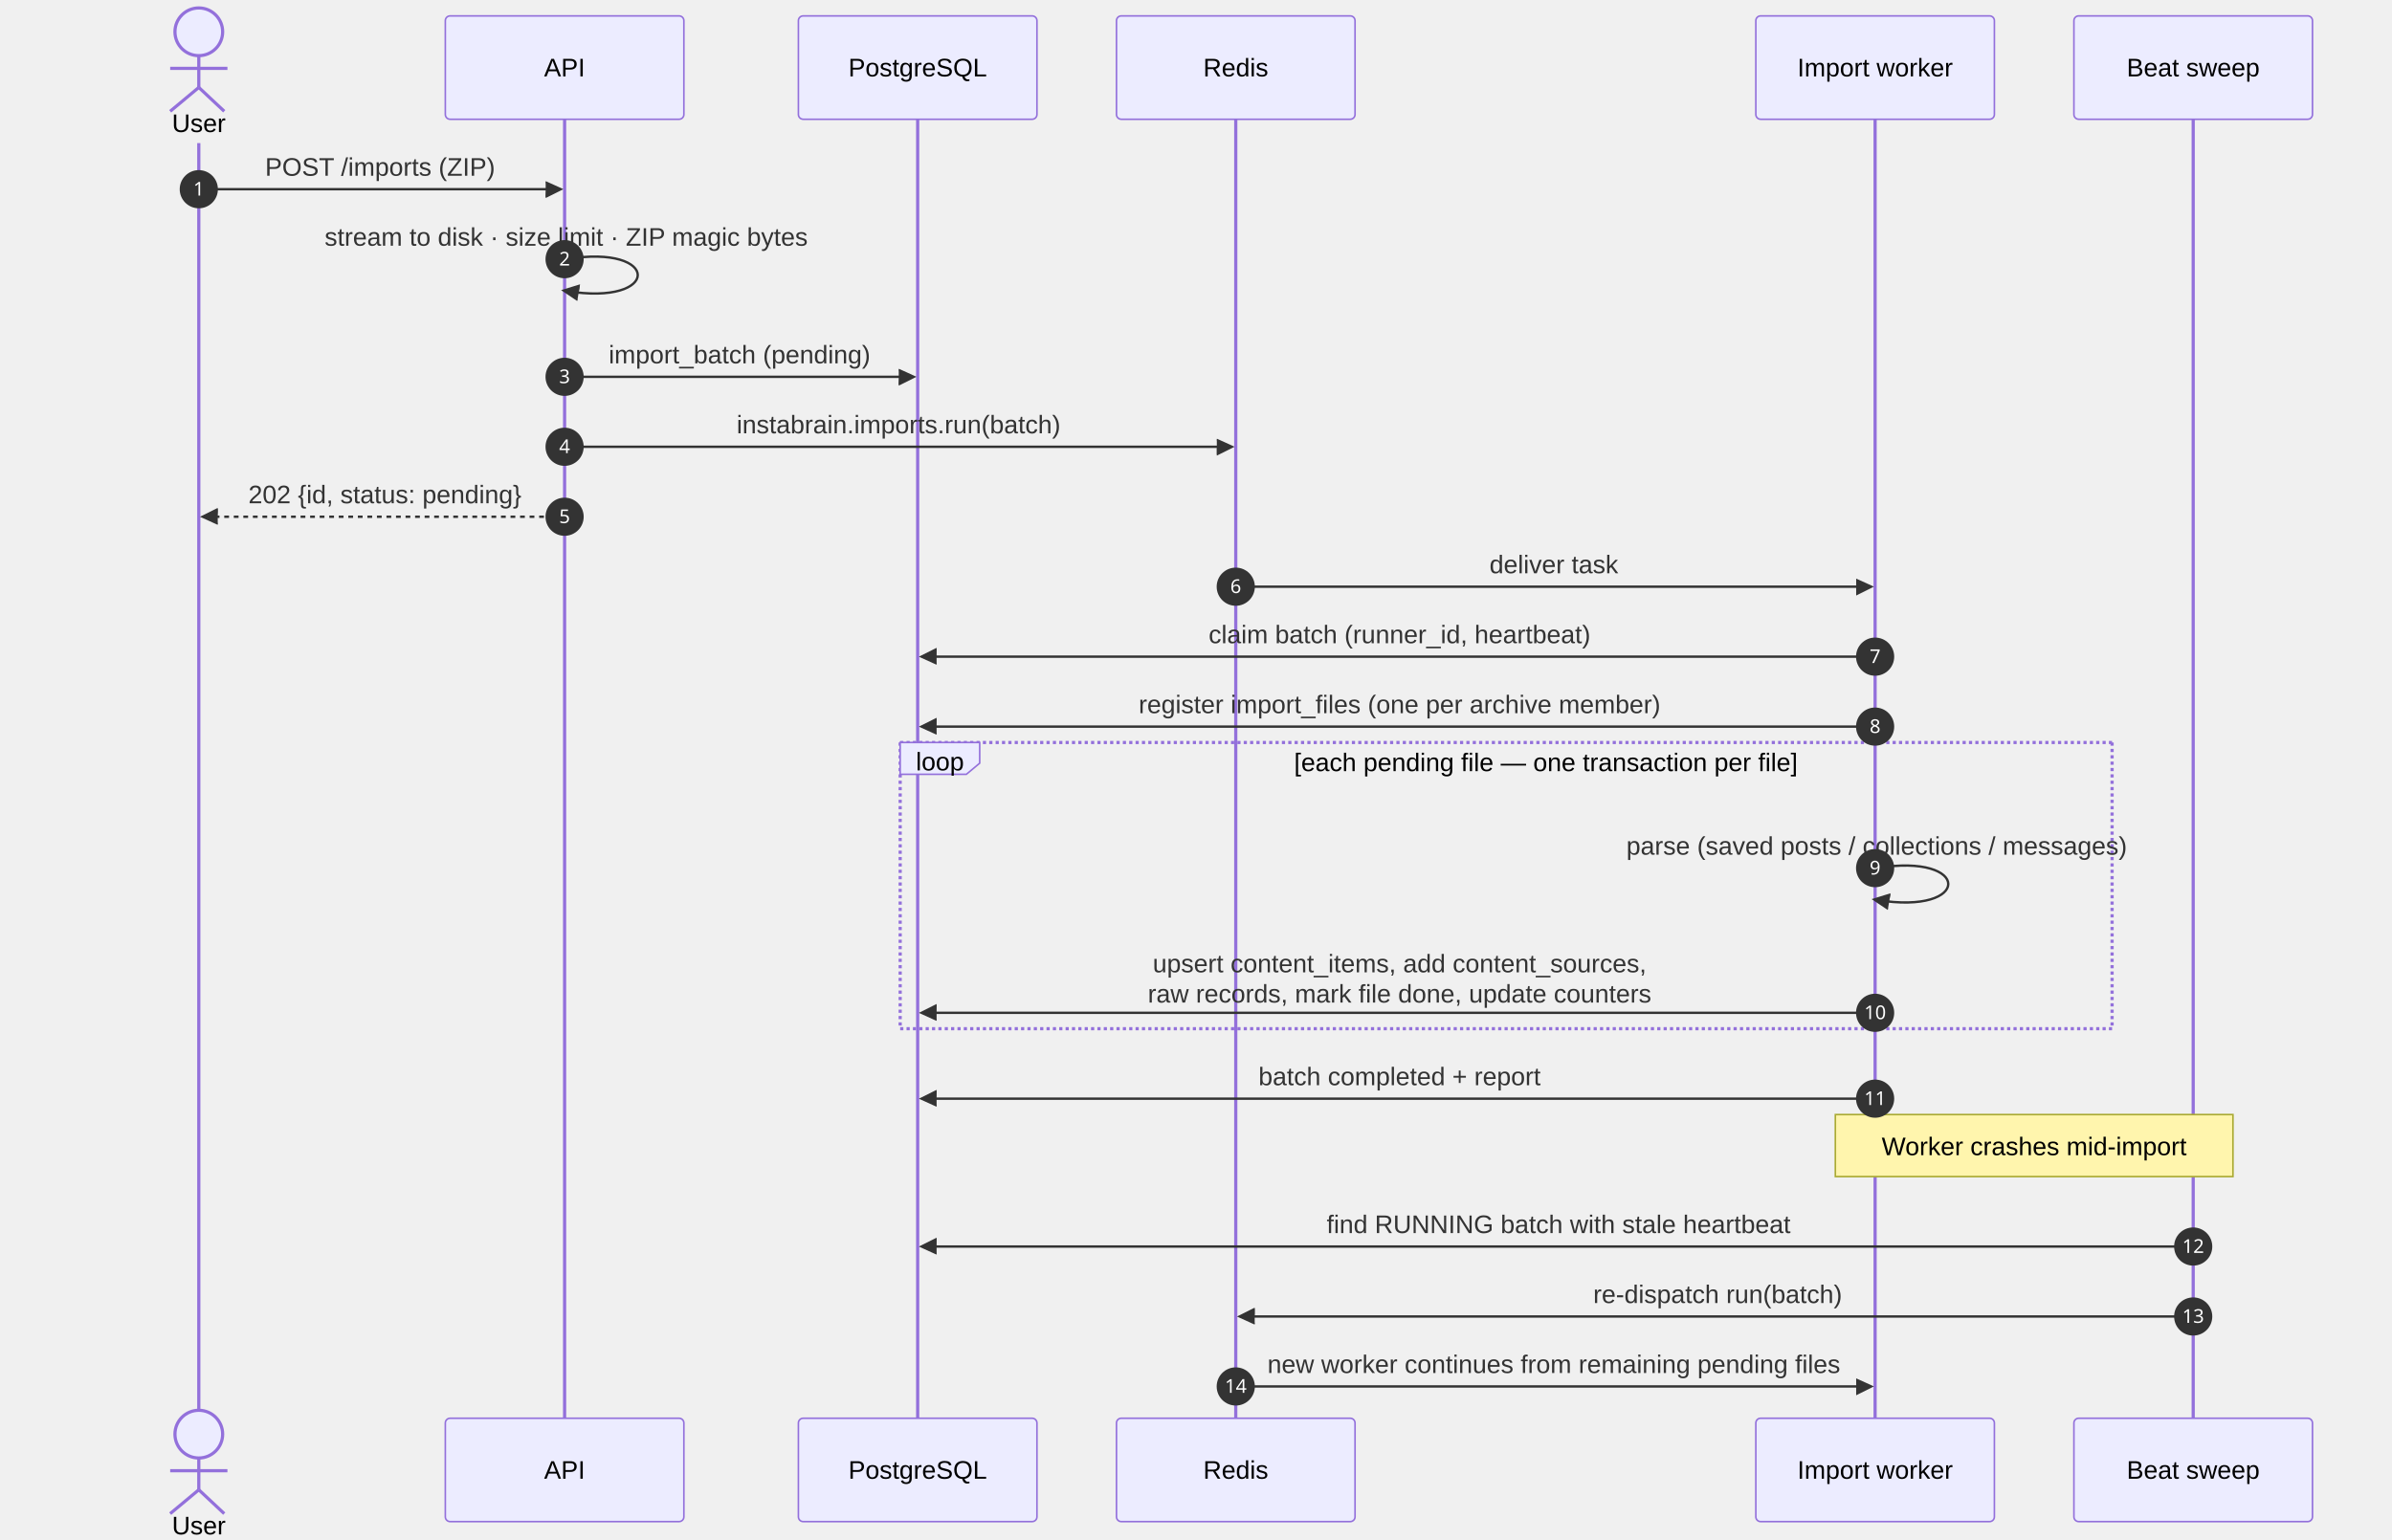
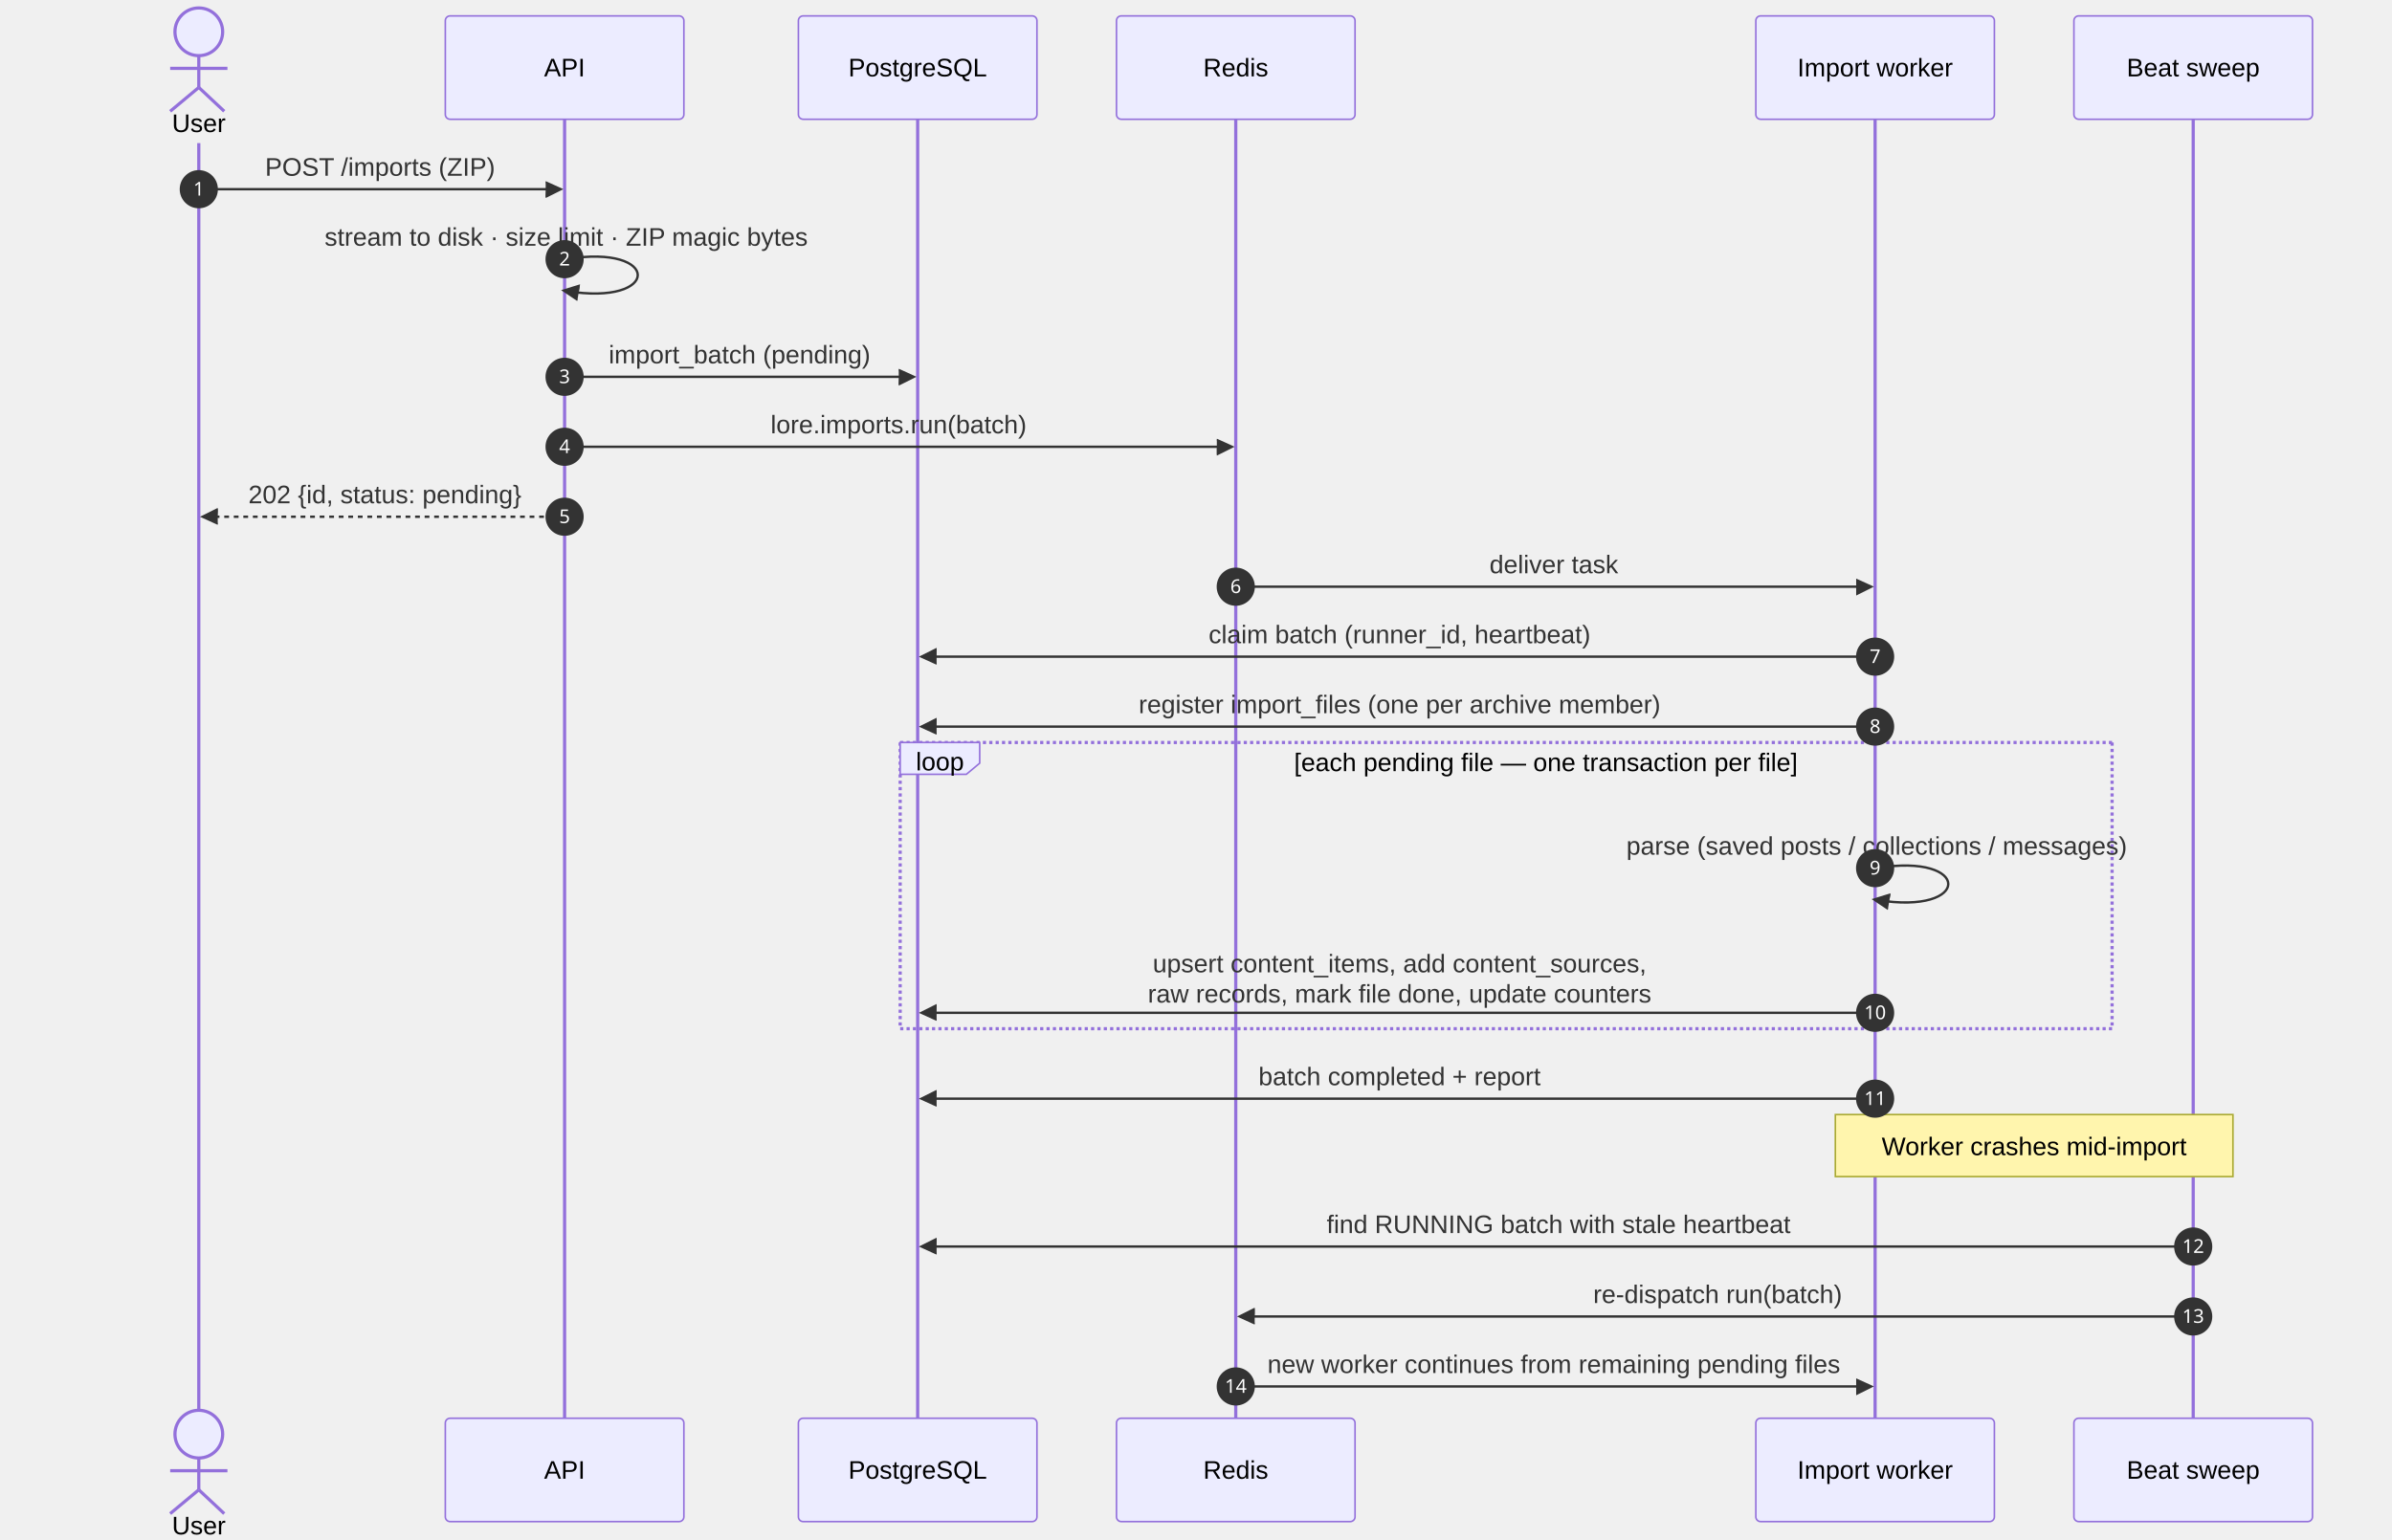
<svg xmlns="http://www.w3.org/2000/svg" id="my-svg" width="100%" style="max-width: 1504px; background-color: white;" viewBox="-50 -10 1504 968" role="graphics-document document" aria-roledescription="sequence">
  <g>
    <rect x="1254" y="882" fill="#eaeaea" stroke="#666" width="150" height="65" name="B" rx="3" ry="3" class="actor actor-bottom" />
    <text x="1329" y="914.5" dominant-baseline="central" alignment-baseline="central" class="actor actor-box" style="text-anchor: middle; font-size: 16px; font-weight: 400;">
      <tspan x="1329" dy="0">Beat sweep</tspan>
    </text>
  </g>
  <g>
    <rect x="1054" y="882" fill="#eaeaea" stroke="#666" width="150" height="65" name="W" rx="3" ry="3" class="actor actor-bottom" />
    <text x="1129" y="914.5" dominant-baseline="central" alignment-baseline="central" class="actor actor-box" style="text-anchor: middle; font-size: 16px; font-weight: 400;">
      <tspan x="1129" dy="0">Import worker</tspan>
    </text>
  </g>
  <g>
    <rect x="652" y="882" fill="#eaeaea" stroke="#666" width="150" height="65" name="R" rx="3" ry="3" class="actor actor-bottom" />
    <text x="727" y="914.5" dominant-baseline="central" alignment-baseline="central" class="actor actor-box" style="text-anchor: middle; font-size: 16px; font-weight: 400;">
      <tspan x="727" dy="0">Redis</tspan>
    </text>
  </g>
  <g>
    <rect x="452" y="882" fill="#eaeaea" stroke="#666" width="150" height="65" name="PG" rx="3" ry="3" class="actor actor-bottom" />
    <text x="527" y="914.5" dominant-baseline="central" alignment-baseline="central" class="actor actor-box" style="text-anchor: middle; font-size: 16px; font-weight: 400;">
      <tspan x="527" dy="0">PostgreSQL</tspan>
    </text>
  </g>
  <g>
    <rect x="230" y="882" fill="#eaeaea" stroke="#666" width="150" height="65" name="API" rx="3" ry="3" class="actor actor-bottom" />
    <text x="305" y="914.5" dominant-baseline="central" alignment-baseline="central" class="actor actor-box" style="text-anchor: middle; font-size: 16px; font-weight: 400;">
      <tspan x="305" dy="0">API</tspan>
    </text>
  </g>
  <g />
  <g>
    <line id="actor5" x1="1329" y1="65" x2="1329" y2="882" class="actor-line 200" stroke-width="0.5px" stroke="#999" name="B" data-et="life-line" data-id="B" />
    <g id="root-5" data-et="participant" data-type="participant" data-id="B">
      <rect x="1254" y="0" fill="#eaeaea" stroke="#666" width="150" height="65" name="B" rx="3" ry="3" class="actor actor-top" />
      <text x="1329" y="32.5" dominant-baseline="central" alignment-baseline="central" class="actor actor-box" style="text-anchor: middle; font-size: 16px; font-weight: 400;">
        <tspan x="1329" dy="0">Beat sweep</tspan>
      </text>
    </g>
  </g>
  <g>
    <line id="actor4" x1="1129" y1="65" x2="1129" y2="882" class="actor-line 200" stroke-width="0.5px" stroke="#999" name="W" data-et="life-line" data-id="W" />
    <g id="root-4" data-et="participant" data-type="participant" data-id="W">
      <rect x="1054" y="0" fill="#eaeaea" stroke="#666" width="150" height="65" name="W" rx="3" ry="3" class="actor actor-top" />
      <text x="1129" y="32.5" dominant-baseline="central" alignment-baseline="central" class="actor actor-box" style="text-anchor: middle; font-size: 16px; font-weight: 400;">
        <tspan x="1129" dy="0">Import worker</tspan>
      </text>
    </g>
  </g>
  <g>
    <line id="actor3" x1="727" y1="65" x2="727" y2="882" class="actor-line 200" stroke-width="0.5px" stroke="#999" name="R" data-et="life-line" data-id="R" />
    <g id="root-3" data-et="participant" data-type="participant" data-id="R">
      <rect x="652" y="0" fill="#eaeaea" stroke="#666" width="150" height="65" name="R" rx="3" ry="3" class="actor actor-top" />
      <text x="727" y="32.5" dominant-baseline="central" alignment-baseline="central" class="actor actor-box" style="text-anchor: middle; font-size: 16px; font-weight: 400;">
        <tspan x="727" dy="0">Redis</tspan>
      </text>
    </g>
  </g>
  <g>
    <line id="actor2" x1="527" y1="65" x2="527" y2="882" class="actor-line 200" stroke-width="0.5px" stroke="#999" name="PG" data-et="life-line" data-id="PG" />
    <g id="root-2" data-et="participant" data-type="participant" data-id="PG">
      <rect x="452" y="0" fill="#eaeaea" stroke="#666" width="150" height="65" name="PG" rx="3" ry="3" class="actor actor-top" />
      <text x="527" y="32.5" dominant-baseline="central" alignment-baseline="central" class="actor actor-box" style="text-anchor: middle; font-size: 16px; font-weight: 400;">
        <tspan x="527" dy="0">PostgreSQL</tspan>
      </text>
    </g>
  </g>
  <g>
    <line id="actor1" x1="305" y1="65" x2="305" y2="882" class="actor-line 200" stroke-width="0.5px" stroke="#999" name="API" data-et="life-line" data-id="API" />
    <g id="root-1" data-et="participant" data-type="participant" data-id="API">
      <rect x="230" y="0" fill="#eaeaea" stroke="#666" width="150" height="65" name="API" rx="3" ry="3" class="actor actor-top" />
      <text x="305" y="32.5" dominant-baseline="central" alignment-baseline="central" class="actor actor-box" style="text-anchor: middle; font-size: 16px; font-weight: 400;">
        <tspan x="305" dy="0">API</tspan>
      </text>
    </g>
  </g>
  <g>
    <line id="actor0" x1="75" y1="80" x2="75" y2="882" class="actor-line 200" stroke-width="0.5px" stroke="#999" name="U" data-et="life-line" data-id="U" />
  </g>
  <style>#my-svg{font-family:"trebuchet ms",verdana,arial,sans-serif;font-size:16px;fill:#333;}@keyframes edge-animation-frame{from{stroke-dashoffset:0;}}@keyframes dash{to{stroke-dashoffset:0;}}#my-svg .edge-animation-slow{stroke-dasharray:9,5!important;stroke-dashoffset:900;animation:dash 50s linear infinite;stroke-linecap:round;}#my-svg .edge-animation-fast{stroke-dasharray:9,5!important;stroke-dashoffset:900;animation:dash 20s linear infinite;stroke-linecap:round;}#my-svg .error-icon{fill:#552222;}#my-svg .error-text{fill:#552222;stroke:#552222;}#my-svg .edge-thickness-normal{stroke-width:1px;}#my-svg .edge-thickness-thick{stroke-width:3.5px;}#my-svg .edge-pattern-solid{stroke-dasharray:0;}#my-svg .edge-thickness-invisible{stroke-width:0;fill:none;}#my-svg .edge-pattern-dashed{stroke-dasharray:3;}#my-svg .edge-pattern-dotted{stroke-dasharray:2;}#my-svg .marker{fill:#333333;stroke:#333333;}#my-svg .marker.cross{stroke:#333333;}#my-svg svg{font-family:"trebuchet ms",verdana,arial,sans-serif;font-size:16px;}#my-svg p{margin:0;}#my-svg .actor{stroke:#9370DB;fill:#ECECFF;stroke-width:1;}#my-svg rect.actor.outer-path[data-look="neo"]{filter:drop-shadow(1px 2px 2px rgba(185, 185, 185, 1));}#my-svg rect.note[data-look="neo"]{stroke:#aaaa33;fill:#fff5ad;filter:drop-shadow(1px 2px 2px rgba(185, 185, 185, 1));}#my-svg text.actor&gt;tspan{fill:black;stroke:none;}#my-svg .actor-line{stroke:#9370DB;}#my-svg .innerArc{stroke-width:1.5;stroke-dasharray:none;}#my-svg .messageLine0{stroke-width:1.5;stroke-dasharray:none;stroke:#333;}#my-svg .messageLine1{stroke-width:1.5;stroke-dasharray:2,2;stroke:#333;}#my-svg [id$="-arrowhead"] path{fill:#333;stroke:#333;}#my-svg .sequenceNumber{fill:white;}#my-svg [id$="-sequencenumber"]{fill:#333;}#my-svg [id$="-crosshead"] path{fill:#333;stroke:#333;}#my-svg .messageText{fill:#333;stroke:none;}#my-svg .labelBox{stroke:#9370DB;fill:#ECECFF;filter:none;}#my-svg .labelText,#my-svg .labelText&gt;tspan{fill:black;stroke:none;}#my-svg .loopText,#my-svg .loopText&gt;tspan{fill:black;stroke:none;}#my-svg .sectionTitle,#my-svg .sectionTitle&gt;tspan{fill:black;stroke:none;}#my-svg .loopLine{stroke-width:2px;stroke-dasharray:2,2;stroke:#9370DB;fill:#9370DB;}#my-svg .note{stroke:#aaaa33;fill:#fff5ad;}#my-svg .noteText,#my-svg .noteText&gt;tspan{fill:black;stroke:none;font-weight:normal;}#my-svg .activation0{fill:#f4f4f4;stroke:#666;}#my-svg .activation1{fill:#f4f4f4;stroke:#666;}#my-svg .activation2{fill:#f4f4f4;stroke:#666;}#my-svg .actorPopupMenu{position:absolute;}#my-svg .actorPopupMenuPanel{position:absolute;fill:#ECECFF;box-shadow:0px 8px 16px 0px rgba(0,0,0,0.2);filter:drop-shadow(3px 5px 2px rgb(0 0 0 / 0.4));}#my-svg .actor-man circle,#my-svg line{fill:#ECECFF;stroke-width:2px;}#my-svg g rect.rect{filter:drop-shadow(1px 2px 2px rgba(185, 185, 185, 1));stroke:#9370DB;}#my-svg .node .neo-node{stroke:#9370DB;}#my-svg [data-look="neo"].node rect,#my-svg [data-look="neo"].cluster rect,#my-svg [data-look="neo"].node polygon{stroke:#9370DB;filter:drop-shadow(1px 2px 2px rgba(185, 185, 185, 1));}#my-svg [data-look="neo"].swimlane.cluster rect{filter:none;}#my-svg [data-look="neo"].node path{stroke:#9370DB;stroke-width:1px;}#my-svg [data-look="neo"].node .outer-path{filter:drop-shadow(1px 2px 2px rgba(185, 185, 185, 1));}#my-svg [data-look="neo"].node .neo-line path{stroke:#9370DB;filter:none;}#my-svg [data-look="neo"].node circle{stroke:#9370DB;filter:drop-shadow(1px 2px 2px rgba(185, 185, 185, 1));}#my-svg [data-look="neo"].node circle .state-start{fill:#000000;}#my-svg [data-look="neo"].icon-shape .icon{fill:#9370DB;filter:drop-shadow(1px 2px 2px rgba(185, 185, 185, 1));}#my-svg [data-look="neo"].icon-shape .icon-neo path{stroke:#9370DB;filter:drop-shadow(1px 2px 2px rgba(185, 185, 185, 1));}#my-svg :root{--mermaid-font-family:"trebuchet ms",verdana,arial,sans-serif;}</style>
  <g />
  <defs>
    <symbol id="my-svg-computer" width="24" height="24">
      <path transform="scale(.5)" d="M2 2v13h20v-13h-20zm18 11h-16v-9h16v9zm-10.228 6l.466-1h3.524l.467 1h-4.457zm14.228 3h-24l2-6h2.104l-1.33 4h18.45l-1.297-4h2.073l2 6zm-5-10h-14v-7h14v7z" />
    </symbol>
  </defs>
  <defs>
    <symbol id="my-svg-database" fill-rule="evenodd" clip-rule="evenodd">
      <path transform="scale(.5)" d="M12.258.001l.256.004.255.005.253.008.251.01.249.012.247.015.246.016.242.019.241.02.239.023.236.024.233.027.231.028.229.031.225.032.223.034.22.036.217.038.214.04.211.041.208.043.205.045.201.046.198.048.194.05.191.051.187.053.183.054.18.056.175.057.172.059.168.06.163.061.16.063.155.064.15.066.074.033.073.033.071.034.07.034.069.035.068.035.067.035.066.035.064.036.064.036.062.036.06.036.06.037.058.037.058.037.055.038.055.038.053.038.052.038.051.039.05.039.048.039.047.039.045.04.044.04.043.04.041.04.04.041.039.041.037.041.036.041.034.041.033.042.032.042.03.042.029.042.027.042.026.043.024.043.023.043.021.043.02.043.018.044.017.043.015.044.013.044.012.044.011.045.009.044.007.045.006.045.004.045.002.045.001.045v17l-.001.045-.002.045-.004.045-.006.045-.007.045-.009.044-.011.045-.012.044-.013.044-.015.044-.017.043-.018.044-.02.043-.021.043-.023.043-.024.043-.026.043-.027.042-.029.042-.03.042-.032.042-.033.042-.034.041-.036.041-.037.041-.039.041-.04.041-.041.04-.043.04-.044.04-.045.04-.047.039-.048.039-.05.039-.051.039-.052.038-.053.038-.055.038-.055.038-.058.037-.058.037-.06.037-.06.036-.062.036-.064.036-.064.036-.066.035-.067.035-.068.035-.069.035-.07.034-.071.034-.073.033-.074.033-.15.066-.155.064-.16.063-.163.061-.168.06-.172.059-.175.057-.18.056-.183.054-.187.053-.191.051-.194.05-.198.048-.201.046-.205.045-.208.043-.211.041-.214.04-.217.038-.22.036-.223.034-.225.032-.229.031-.231.028-.233.027-.236.024-.239.023-.241.02-.242.019-.246.016-.247.015-.249.012-.251.01-.253.008-.255.005-.256.004-.258.001-.258-.001-.256-.004-.255-.005-.253-.008-.251-.01-.249-.012-.247-.015-.245-.016-.243-.019-.241-.02-.238-.023-.236-.024-.234-.027-.231-.028-.228-.031-.226-.032-.223-.034-.22-.036-.217-.038-.214-.04-.211-.041-.208-.043-.204-.045-.201-.046-.198-.048-.195-.05-.19-.051-.187-.053-.184-.054-.179-.056-.176-.057-.172-.059-.167-.06-.164-.061-.159-.063-.155-.064-.151-.066-.074-.033-.072-.033-.072-.034-.07-.034-.069-.035-.068-.035-.067-.035-.066-.035-.064-.036-.063-.036-.062-.036-.061-.036-.06-.037-.058-.037-.057-.037-.056-.038-.055-.038-.053-.038-.052-.038-.051-.039-.049-.039-.049-.039-.046-.039-.046-.04-.044-.04-.043-.04-.041-.04-.04-.041-.039-.041-.037-.041-.036-.041-.034-.041-.033-.042-.032-.042-.03-.042-.029-.042-.027-.042-.026-.043-.024-.043-.023-.043-.021-.043-.02-.043-.018-.044-.017-.043-.015-.044-.013-.044-.012-.044-.011-.045-.009-.044-.007-.045-.006-.045-.004-.045-.002-.045-.001-.045v-17l.001-.045.002-.045.004-.045.006-.045.007-.045.009-.044.011-.045.012-.044.013-.044.015-.044.017-.043.018-.044.02-.043.021-.043.023-.043.024-.043.026-.043.027-.042.029-.042.03-.042.032-.042.033-.042.034-.041.036-.041.037-.041.039-.041.04-.041.041-.04.043-.04.044-.04.046-.04.046-.039.049-.039.049-.039.051-.039.052-.038.053-.038.055-.038.056-.038.057-.037.058-.037.06-.037.061-.036.062-.036.063-.036.064-.036.066-.035.067-.035.068-.035.069-.035.07-.034.072-.034.072-.033.074-.033.151-.066.155-.064.159-.063.164-.061.167-.06.172-.059.176-.057.179-.056.184-.054.187-.053.19-.051.195-.05.198-.048.201-.046.204-.045.208-.043.211-.041.214-.04.217-.038.22-.036.223-.034.226-.032.228-.031.231-.028.234-.027.236-.024.238-.023.241-.02.243-.019.245-.016.247-.015.249-.012.251-.01.253-.008.255-.005.256-.004.258-.001.258.001zm-9.258 20.499v.01l.001.021.003.021.004.022.005.021.006.022.007.022.009.023.01.022.011.023.012.023.013.023.015.023.016.024.017.023.018.024.019.024.021.024.022.025.023.024.024.025.052.049.056.05.061.051.066.051.07.051.075.051.079.052.084.052.088.052.092.052.097.052.102.051.105.052.11.052.114.051.119.051.123.051.127.05.131.05.135.05.139.048.144.049.147.047.152.047.155.047.16.045.163.045.167.043.171.043.176.041.178.041.183.039.187.039.19.037.194.035.197.035.202.033.204.031.209.03.212.029.216.027.219.025.222.024.226.021.23.02.233.018.236.016.24.015.243.012.246.01.249.008.253.005.256.004.259.001.26-.001.257-.004.254-.005.25-.008.247-.011.244-.012.241-.014.237-.016.233-.018.231-.021.226-.021.224-.024.22-.026.216-.027.212-.028.21-.031.205-.031.202-.034.198-.034.194-.036.191-.037.187-.039.183-.04.179-.04.175-.042.172-.043.168-.044.163-.045.16-.046.155-.046.152-.047.148-.048.143-.049.139-.049.136-.05.131-.05.126-.05.123-.051.118-.052.114-.051.11-.052.106-.052.101-.052.096-.052.092-.052.088-.053.083-.051.079-.052.074-.052.07-.051.065-.051.06-.051.056-.05.051-.05.023-.024.023-.025.021-.024.02-.024.019-.024.018-.024.017-.024.015-.023.014-.024.013-.023.012-.023.01-.023.01-.022.008-.022.006-.022.006-.022.004-.022.004-.021.001-.021.001-.021v-4.127l-.077.055-.08.053-.083.054-.085.053-.087.052-.09.052-.093.051-.095.05-.097.05-.1.049-.102.049-.105.048-.106.047-.109.047-.111.046-.114.045-.115.045-.118.044-.12.043-.122.042-.124.042-.126.041-.128.04-.13.04-.132.038-.134.038-.135.037-.138.037-.139.035-.142.035-.143.034-.144.033-.147.032-.148.031-.15.03-.151.03-.153.029-.154.027-.156.027-.158.026-.159.025-.161.024-.162.023-.163.022-.165.021-.166.02-.167.019-.169.018-.169.017-.171.016-.173.015-.173.014-.175.013-.175.012-.177.011-.178.01-.179.008-.179.008-.181.006-.182.005-.182.004-.184.003-.184.002h-.37l-.184-.002-.184-.003-.182-.004-.182-.005-.181-.006-.179-.008-.179-.008-.178-.01-.176-.011-.176-.012-.175-.013-.173-.014-.172-.015-.171-.016-.17-.017-.169-.018-.167-.019-.166-.02-.165-.021-.163-.022-.162-.023-.161-.024-.159-.025-.157-.026-.156-.027-.155-.027-.153-.029-.151-.03-.15-.03-.148-.031-.146-.032-.145-.033-.143-.034-.141-.035-.14-.035-.137-.037-.136-.037-.134-.038-.132-.038-.13-.04-.128-.04-.126-.041-.124-.042-.122-.042-.12-.044-.117-.043-.116-.045-.113-.045-.112-.046-.109-.047-.106-.047-.105-.048-.102-.049-.1-.049-.097-.05-.095-.05-.093-.052-.09-.051-.087-.052-.085-.053-.083-.054-.08-.054-.077-.054v4.127zm0-5.654v.011l.001.021.003.021.004.021.005.022.006.022.007.022.009.022.01.022.011.023.012.023.013.023.015.024.016.023.017.024.018.024.019.024.021.024.022.024.023.025.024.024.052.05.056.05.061.05.066.051.07.051.075.052.079.051.084.052.088.052.092.052.097.052.102.052.105.052.11.051.114.051.119.052.123.05.127.051.131.05.135.049.139.049.144.048.147.048.152.047.155.046.16.045.163.045.167.044.171.042.176.042.178.04.183.04.187.038.19.037.194.036.197.034.202.033.204.032.209.03.212.028.216.027.219.025.222.024.226.022.23.02.233.018.236.016.24.014.243.012.246.01.249.008.253.006.256.003.259.001.26-.001.257-.003.254-.006.25-.008.247-.01.244-.012.241-.015.237-.016.233-.018.231-.02.226-.022.224-.024.22-.025.216-.027.212-.029.21-.03.205-.032.202-.033.198-.035.194-.036.191-.037.187-.039.183-.039.179-.041.175-.042.172-.043.168-.044.163-.045.16-.045.155-.047.152-.047.148-.048.143-.048.139-.05.136-.049.131-.05.126-.051.123-.051.118-.051.114-.052.11-.052.106-.052.101-.052.096-.052.092-.052.088-.052.083-.052.079-.052.074-.051.07-.052.065-.051.06-.05.056-.051.051-.049.023-.025.023-.024.021-.025.02-.024.019-.024.018-.024.017-.024.015-.023.014-.023.013-.024.012-.022.01-.023.01-.023.008-.022.006-.022.006-.022.004-.021.004-.022.001-.021.001-.021v-4.139l-.077.054-.08.054-.083.054-.085.052-.087.053-.09.051-.093.051-.095.051-.097.05-.1.049-.102.049-.105.048-.106.047-.109.047-.111.046-.114.045-.115.044-.118.044-.12.044-.122.042-.124.042-.126.041-.128.04-.13.039-.132.039-.134.038-.135.037-.138.036-.139.036-.142.035-.143.033-.144.033-.147.033-.148.031-.15.03-.151.03-.153.028-.154.028-.156.027-.158.026-.159.025-.161.024-.162.023-.163.022-.165.021-.166.02-.167.019-.169.018-.169.017-.171.016-.173.015-.173.014-.175.013-.175.012-.177.011-.178.009-.179.009-.179.007-.181.007-.182.005-.182.004-.184.003-.184.002h-.37l-.184-.002-.184-.003-.182-.004-.182-.005-.181-.007-.179-.007-.179-.009-.178-.009-.176-.011-.176-.012-.175-.013-.173-.014-.172-.015-.171-.016-.17-.017-.169-.018-.167-.019-.166-.02-.165-.021-.163-.022-.162-.023-.161-.024-.159-.025-.157-.026-.156-.027-.155-.028-.153-.028-.151-.03-.15-.03-.148-.031-.146-.033-.145-.033-.143-.033-.141-.035-.14-.036-.137-.036-.136-.037-.134-.038-.132-.039-.13-.039-.128-.04-.126-.041-.124-.042-.122-.043-.12-.043-.117-.044-.116-.044-.113-.046-.112-.046-.109-.046-.106-.047-.105-.048-.102-.049-.1-.049-.097-.05-.095-.051-.093-.051-.09-.051-.087-.053-.085-.052-.083-.054-.08-.054-.077-.054v4.139zm0-5.666v.011l.001.02.003.022.004.021.005.022.006.021.007.022.009.023.01.022.011.023.012.023.013.023.015.023.016.024.017.024.018.023.019.024.021.025.022.024.023.024.024.025.052.05.056.05.061.05.066.051.07.051.075.052.079.051.084.052.088.052.092.052.097.052.102.052.105.051.11.052.114.051.119.051.123.051.127.05.131.05.135.05.139.049.144.048.147.048.152.047.155.046.16.045.163.045.167.043.171.043.176.042.178.04.183.04.187.038.19.037.194.036.197.034.202.033.204.032.209.03.212.028.216.027.219.025.222.024.226.021.23.02.233.018.236.017.24.014.243.012.246.01.249.008.253.006.256.003.259.001.26-.001.257-.003.254-.006.25-.008.247-.01.244-.013.241-.014.237-.016.233-.018.231-.02.226-.022.224-.024.22-.025.216-.027.212-.029.21-.03.205-.032.202-.033.198-.035.194-.036.191-.037.187-.039.183-.039.179-.041.175-.042.172-.043.168-.044.163-.045.16-.045.155-.047.152-.047.148-.048.143-.049.139-.049.136-.049.131-.051.126-.05.123-.051.118-.052.114-.051.11-.052.106-.052.101-.052.096-.052.092-.052.088-.052.083-.052.079-.052.074-.052.07-.051.065-.051.06-.051.056-.05.051-.049.023-.025.023-.025.021-.024.02-.024.019-.024.018-.024.017-.024.015-.023.014-.024.013-.023.012-.023.01-.022.01-.023.008-.022.006-.022.006-.022.004-.022.004-.021.001-.021.001-.021v-4.153l-.077.054-.08.054-.083.053-.085.053-.087.053-.09.051-.093.051-.095.051-.097.05-.1.049-.102.048-.105.048-.106.048-.109.046-.111.046-.114.046-.115.044-.118.044-.12.043-.122.043-.124.042-.126.041-.128.04-.13.039-.132.039-.134.038-.135.037-.138.036-.139.036-.142.034-.143.034-.144.033-.147.032-.148.032-.15.03-.151.03-.153.028-.154.028-.156.027-.158.026-.159.024-.161.024-.162.023-.163.023-.165.021-.166.02-.167.019-.169.018-.169.017-.171.016-.173.015-.173.014-.175.013-.175.012-.177.01-.178.01-.179.009-.179.007-.181.006-.182.006-.182.004-.184.003-.184.001-.185.001-.185-.001-.184-.001-.184-.003-.182-.004-.182-.006-.181-.006-.179-.007-.179-.009-.178-.01-.176-.01-.176-.012-.175-.013-.173-.014-.172-.015-.171-.016-.17-.017-.169-.018-.167-.019-.166-.02-.165-.021-.163-.023-.162-.023-.161-.024-.159-.024-.157-.026-.156-.027-.155-.028-.153-.028-.151-.03-.15-.03-.148-.032-.146-.032-.145-.033-.143-.034-.141-.034-.14-.036-.137-.036-.136-.037-.134-.038-.132-.039-.13-.039-.128-.041-.126-.041-.124-.041-.122-.043-.12-.043-.117-.044-.116-.044-.113-.046-.112-.046-.109-.046-.106-.048-.105-.048-.102-.048-.1-.05-.097-.049-.095-.051-.093-.051-.09-.052-.087-.052-.085-.053-.083-.053-.08-.054-.077-.054v4.153zm8.74-8.179l-.257.004-.254.005-.25.008-.247.011-.244.012-.241.014-.237.016-.233.018-.231.021-.226.022-.224.023-.22.026-.216.027-.212.028-.21.031-.205.032-.202.033-.198.034-.194.036-.191.038-.187.038-.183.04-.179.041-.175.042-.172.043-.168.043-.163.045-.16.046-.155.046-.152.048-.148.048-.143.048-.139.049-.136.05-.131.05-.126.051-.123.051-.118.051-.114.052-.11.052-.106.052-.101.052-.096.052-.092.052-.088.052-.083.052-.079.052-.074.051-.07.052-.065.051-.06.05-.056.05-.051.05-.023.025-.023.024-.021.024-.02.025-.019.024-.018.024-.017.023-.015.024-.014.023-.013.023-.012.023-.01.023-.01.022-.008.022-.006.023-.006.021-.004.022-.004.021-.001.021-.001.021.001.021.001.021.004.021.004.022.006.021.006.023.008.022.01.022.01.023.012.023.013.023.014.023.015.024.017.023.018.024.019.024.02.025.021.024.023.024.023.025.051.05.056.05.06.05.065.051.07.052.074.051.079.052.083.052.088.052.092.052.096.052.101.052.106.052.11.052.114.052.118.051.123.051.126.051.131.05.136.05.139.049.143.048.148.048.152.048.155.046.16.046.163.045.168.043.172.043.175.042.179.041.183.04.187.038.191.038.194.036.198.034.202.033.205.032.21.031.212.028.216.027.22.026.224.023.226.022.231.021.233.018.237.016.241.014.244.012.247.011.25.008.254.005.257.004.26.001.26-.001.257-.004.254-.005.25-.008.247-.011.244-.012.241-.014.237-.016.233-.018.231-.021.226-.022.224-.023.22-.026.216-.027.212-.028.21-.031.205-.032.202-.033.198-.034.194-.036.191-.038.187-.038.183-.04.179-.041.175-.042.172-.043.168-.043.163-.045.16-.046.155-.046.152-.048.148-.048.143-.048.139-.049.136-.05.131-.05.126-.051.123-.051.118-.051.114-.052.11-.052.106-.052.101-.052.096-.052.092-.052.088-.052.083-.052.079-.052.074-.051.07-.052.065-.051.06-.05.056-.05.051-.05.023-.025.023-.024.021-.024.02-.025.019-.024.018-.024.017-.023.015-.024.014-.023.013-.023.012-.023.01-.023.01-.022.008-.022.006-.023.006-.021.004-.022.004-.021.001-.021.001-.021-.001-.021-.001-.021-.004-.021-.004-.022-.006-.021-.006-.023-.008-.022-.01-.022-.01-.023-.012-.023-.013-.023-.014-.023-.015-.024-.017-.023-.018-.024-.019-.024-.02-.025-.021-.024-.023-.024-.023-.025-.051-.05-.056-.05-.06-.05-.065-.051-.07-.052-.074-.051-.079-.052-.083-.052-.088-.052-.092-.052-.096-.052-.101-.052-.106-.052-.11-.052-.114-.052-.118-.051-.123-.051-.126-.051-.131-.05-.136-.05-.139-.049-.143-.048-.148-.048-.152-.048-.155-.046-.16-.046-.163-.045-.168-.043-.172-.043-.175-.042-.179-.041-.183-.04-.187-.038-.191-.038-.194-.036-.198-.034-.202-.033-.205-.032-.21-.031-.212-.028-.216-.027-.22-.026-.224-.023-.226-.022-.231-.021-.233-.018-.237-.016-.241-.014-.244-.012-.247-.011-.25-.008-.254-.005-.257-.004-.26-.001-.26.001z" />
    </symbol>
  </defs>
  <defs>
    <symbol id="my-svg-clock" width="24" height="24">
      <path transform="scale(.5)" d="M12 2c5.514 0 10 4.486 10 10s-4.486 10-10 10-10-4.486-10-10 4.486-10 10-10zm0-2c-6.627 0-12 5.373-12 12s5.373 12 12 12 12-5.373 12-12-5.373-12-12-12zm5.848 12.459c.202.038.202.333.001.372-1.907.361-6.045 1.111-6.547 1.111-.719 0-1.301-.582-1.301-1.301 0-.512.77-5.447 1.125-7.445.034-.192.312-.181.343.014l.985 6.238 5.394 1.011z" />
    </symbol>
  </defs>
  <defs>
    <marker id="my-svg-arrowhead" refX="7.9" refY="5" markerUnits="userSpaceOnUse" markerWidth="12" markerHeight="12" orient="auto-start-reverse">
      <path d="M -1 0 L 10 5 L 0 10 z" />
    </marker>
  </defs>
  <defs>
    <marker id="my-svg-crosshead" markerWidth="15" markerHeight="8" orient="auto" refX="4" refY="4.5">
      <path fill="none" stroke="#000000" stroke-width="1pt" d="M 1,2 L 6,7 M 6,2 L 1,7" style="stroke-dasharray: 0, 0;" />
    </marker>
  </defs>
  <defs>
    <marker id="my-svg-filled-head" refX="15.5" refY="7" markerWidth="20" markerHeight="28" orient="auto">
      <path d="M 18,7 L9,13 L14,7 L9,1 Z" />
    </marker>
  </defs>
  <defs>
    <marker id="my-svg-sequencenumber" refX="15" refY="15" markerWidth="60" markerHeight="40" orient="auto">
      <circle cx="15" cy="15" r="6" />
    </marker>
  </defs>
  <defs>
    <marker id="my-svg-solidTopArrowHead" refX="7.9" refY="7.25" markerUnits="userSpaceOnUse" markerWidth="12" markerHeight="12" orient="auto-start-reverse">
      <path d="M 0 0 L 10 8 L 0 8 z" />
    </marker>
  </defs>
  <defs>
    <marker id="my-svg-solidBottomArrowHead" refX="7.9" refY="0.75" markerUnits="userSpaceOnUse" markerWidth="12" markerHeight="12" orient="auto-start-reverse">
      <path d="M 0 0 L 10 0 L 0 8 z" />
    </marker>
  </defs>
  <defs>
    <marker id="my-svg-stickTopArrowHead" refX="7.5" refY="7" markerUnits="userSpaceOnUse" markerWidth="12" markerHeight="12" orient="auto-start-reverse">
      <path d="M 0 0 L 7 7" stroke="black" stroke-width="1.5" fill="none" />
    </marker>
  </defs>
  <defs>
    <marker id="my-svg-stickBottomArrowHead" refX="7.5" refY="0" markerUnits="userSpaceOnUse" markerWidth="12" markerHeight="12" orient="auto-start-reverse">
      <path d="M 0 7 L 7 0" stroke="black" stroke-width="1.5" fill="none" />
    </marker>
  </defs>
  <g data-et="control-structure" data-id="i12">
    <line x1="516" y1="457" x2="1278" y2="457" class="loopLine" />
    <line x1="1278" y1="457" x2="1278" y2="637" class="loopLine" />
    <line x1="516" y1="637" x2="1278" y2="637" class="loopLine" />
    <line x1="516" y1="457" x2="516" y2="637" class="loopLine" />
    <polygon points="516,457 566,457 566,470 557.6,477 516,477" class="labelBox" />
    <text x="541" y="470" text-anchor="middle" dominant-baseline="middle" alignment-baseline="middle" class="labelText" style="font-size: 16px; font-weight: 400;">loop</text>
    <text x="922" y="475" text-anchor="middle" class="loopText" style="font-size: 16px; font-weight: 400;">
      <tspan x="922">[each pending file — one transaction per file]</tspan>
    </text>
  </g>
  <g data-et="note" data-id="i14">
    <rect x="1104" y="691" fill="#EDF2AE" stroke="#666" width="250" height="39" class="note" />
    <text x="1229" y="696" text-anchor="middle" dominant-baseline="middle" alignment-baseline="middle" class="noteText" dy="1em" style="font-size: 16px; font-weight: 400;">
      <tspan x="1229">Worker crashes mid-import</tspan>
    </text>
  </g>
  <g class="actor-man actor-top" name="U" data-et="participant" data-type="actor" data-id="U" style="stroke: rgb(147, 112, 219);">
    <line id="actor-man-torso0" x1="75" y1="25" x2="75" y2="45" />
    <line id="actor-man-arms0" x1="57" y1="33" x2="93" y2="33" />
    <line x1="57" y1="60" x2="75" y2="45" />
    <line x1="75" y1="45" x2="91" y2="60" />
    <circle cx="75" cy="10" r="15" width="150" height="65" />
    <text x="75" y="67.5" dominant-baseline="central" alignment-baseline="central" class="actor actor-man" style="text-anchor: middle; font-size: 16px; font-weight: 400;">
      <tspan x="75" dy="0">User</tspan>
    </text>
  </g>
  <text x="189" y="80" text-anchor="middle" dominant-baseline="middle" alignment-baseline="middle" class="messageText" dy="1em" style="font-size: 16px; font-weight: 400;">POST /imports (ZIP)</text>
  <line x1="82" y1="109" x2="301" y2="109" class="messageLine0" data-et="message" data-id="i1" data-from="U" data-to="API" stroke-width="2" stroke="none" marker-end="url(#my-svg-arrowhead)" style="fill: none;" />
  <line x1="75" y1="109" x2="75" y2="109" stroke-width="0" marker-start="url(#my-svg-sequencenumber)" />
  <text x="75" y="113" font-family="sans-serif" font-size="12px" text-anchor="middle" class="sequenceNumber">1</text>
  <text x="306" y="124" text-anchor="middle" dominant-baseline="middle" alignment-baseline="middle" class="messageText" dy="1em" style="font-size: 16px; font-weight: 400;">stream to disk · size limit · ZIP magic bytes</text>
  <path d="M 306,153 C 366,143 366,183 306,173" class="messageLine0" data-et="message" data-id="i2" data-from="API" data-to="API" stroke-width="2" stroke="none" marker-end="url(#my-svg-arrowhead)" x1="312" style="fill: none;" />
  <line x1="305" y1="153" x2="305" y2="153" stroke-width="0" marker-start="url(#my-svg-sequencenumber)" />
  <text x="305" y="157" font-family="sans-serif" font-size="12px" text-anchor="middle" class="sequenceNumber">2</text>
  <text x="415" y="198" text-anchor="middle" dominant-baseline="middle" alignment-baseline="middle" class="messageText" dy="1em" style="font-size: 16px; font-weight: 400;">import_batch (pending)</text>
  <line x1="312" y1="227" x2="523" y2="227" class="messageLine0" data-et="message" data-id="i3" data-from="API" data-to="PG" stroke-width="2" stroke="none" marker-end="url(#my-svg-arrowhead)" style="fill: none;" />
  <line x1="305" y1="227" x2="305" y2="227" stroke-width="0" marker-start="url(#my-svg-sequencenumber)" />
  <text x="305" y="231" font-family="sans-serif" font-size="12px" text-anchor="middle" class="sequenceNumber">3</text>
-   <text x="515" y="242" text-anchor="middle" dominant-baseline="middle" alignment-baseline="middle" class="messageText" dy="1em" style="font-size: 16px; font-weight: 400;">instabrain.imports.run(batch)</text>
+   <text x="515" y="242" text-anchor="middle" dominant-baseline="middle" alignment-baseline="middle" class="messageText" dy="1em" style="font-size: 16px; font-weight: 400;">lore.imports.run(batch)</text>
  <line x1="312" y1="271" x2="723" y2="271" class="messageLine0" data-et="message" data-id="i4" data-from="API" data-to="R" stroke-width="2" stroke="none" marker-end="url(#my-svg-arrowhead)" style="fill: none;" />
  <line x1="305" y1="271" x2="305" y2="271" stroke-width="0" marker-start="url(#my-svg-sequencenumber)" />
  <text x="305" y="275" font-family="sans-serif" font-size="12px" text-anchor="middle" class="sequenceNumber">4</text>
  <text x="192" y="286" text-anchor="middle" dominant-baseline="middle" alignment-baseline="middle" class="messageText" dy="1em" style="font-size: 16px; font-weight: 400;">202 {id, status: pending}</text>
  <line x1="310" y1="315" x2="79" y2="315" class="messageLine1" data-et="message" data-id="i5" data-from="API" data-to="U" stroke-width="2" stroke="none" marker-end="url(#my-svg-arrowhead)" style="stroke-dasharray: 3, 3; fill: none;" />
  <line x1="305" y1="315" x2="305" y2="315" stroke-width="0" marker-start="url(#my-svg-sequencenumber)" />
  <text x="305" y="319" font-family="sans-serif" font-size="12px" text-anchor="middle" class="sequenceNumber">5</text>
  <text x="927" y="330" text-anchor="middle" dominant-baseline="middle" alignment-baseline="middle" class="messageText" dy="1em" style="font-size: 16px; font-weight: 400;">deliver task</text>
  <line x1="734" y1="359" x2="1125" y2="359" class="messageLine0" data-et="message" data-id="i6" data-from="R" data-to="W" stroke-width="2" stroke="none" marker-end="url(#my-svg-arrowhead)" style="fill: none;" />
  <line x1="727" y1="359" x2="727" y2="359" stroke-width="0" marker-start="url(#my-svg-sequencenumber)" />
  <text x="727" y="363" font-family="sans-serif" font-size="12px" text-anchor="middle" class="sequenceNumber">6</text>
  <text x="830" y="374" text-anchor="middle" dominant-baseline="middle" alignment-baseline="middle" class="messageText" dy="1em" style="font-size: 16px; font-weight: 400;">claim batch (runner_id, heartbeat)</text>
  <line x1="1134" y1="403" x2="531" y2="403" class="messageLine0" data-et="message" data-id="i7" data-from="W" data-to="PG" stroke-width="2" stroke="none" marker-end="url(#my-svg-arrowhead)" style="fill: none;" />
  <line x1="1129" y1="403" x2="1129" y2="403" stroke-width="0" marker-start="url(#my-svg-sequencenumber)" />
  <text x="1129" y="407" font-family="sans-serif" font-size="12px" text-anchor="middle" class="sequenceNumber">7</text>
  <text x="830" y="418" text-anchor="middle" dominant-baseline="middle" alignment-baseline="middle" class="messageText" dy="1em" style="font-size: 16px; font-weight: 400;">register import_files (one per archive member)</text>
  <line x1="1134" y1="447" x2="531" y2="447" class="messageLine0" data-et="message" data-id="i8" data-from="W" data-to="PG" stroke-width="2" stroke="none" marker-end="url(#my-svg-arrowhead)" style="fill: none;" />
  <line x1="1129" y1="447" x2="1129" y2="447" stroke-width="0" marker-start="url(#my-svg-sequencenumber)" />
  <text x="1129" y="451" font-family="sans-serif" font-size="12px" text-anchor="middle" class="sequenceNumber">8</text>
  <text x="1130" y="507" text-anchor="middle" dominant-baseline="middle" alignment-baseline="middle" class="messageText" dy="1em" style="font-size: 16px; font-weight: 400;">parse (saved posts / collections / messages)</text>
  <path d="M 1130,536 C 1190,526 1190,566 1130,556" class="messageLine0" data-et="message" data-id="i10" data-from="W" data-to="W" stroke-width="2" stroke="none" marker-end="url(#my-svg-arrowhead)" x1="1136" style="fill: none;" />
  <line x1="1129" y1="536" x2="1129" y2="536" stroke-width="0" marker-start="url(#my-svg-sequencenumber)" />
  <text x="1129" y="540" font-family="sans-serif" font-size="12px" text-anchor="middle" class="sequenceNumber">9</text>
  <text x="830" y="581" text-anchor="middle" dominant-baseline="middle" alignment-baseline="middle" class="messageText" dy="1em" style="font-size: 16px; font-weight: 400;">upsert content_items, add content_sources,</text>
  <text x="830" y="600" text-anchor="middle" dominant-baseline="middle" alignment-baseline="middle" class="messageText" dy="1em" style="font-size: 16px; font-weight: 400;">raw records, mark file done, update counters</text>
  <line x1="1134" y1="627" x2="531" y2="627" class="messageLine0" data-et="message" data-id="i11" data-from="W" data-to="PG" stroke-width="2" stroke="none" marker-end="url(#my-svg-arrowhead)" style="fill: none;" />
  <line x1="1129" y1="627" x2="1129" y2="627" stroke-width="0" marker-start="url(#my-svg-sequencenumber)" />
  <text x="1129" y="631" font-family="sans-serif" font-size="12px" text-anchor="middle" class="sequenceNumber">10</text>
  <text x="830" y="652" text-anchor="middle" dominant-baseline="middle" alignment-baseline="middle" class="messageText" dy="1em" style="font-size: 16px; font-weight: 400;">batch completed + report</text>
  <line x1="1134" y1="681" x2="531" y2="681" class="messageLine0" data-et="message" data-id="i13" data-from="W" data-to="PG" stroke-width="2" stroke="none" marker-end="url(#my-svg-arrowhead)" style="fill: none;" />
  <line x1="1129" y1="681" x2="1129" y2="681" stroke-width="0" marker-start="url(#my-svg-sequencenumber)" />
  <text x="1129" y="685" font-family="sans-serif" font-size="12px" text-anchor="middle" class="sequenceNumber">11</text>
  <text x="930" y="745" text-anchor="middle" dominant-baseline="middle" alignment-baseline="middle" class="messageText" dy="1em" style="font-size: 16px; font-weight: 400;">find RUNNING batch with stale heartbeat</text>
  <line x1="1334" y1="774" x2="531" y2="774" class="messageLine0" data-et="message" data-id="i15" data-from="B" data-to="PG" stroke-width="2" stroke="none" marker-end="url(#my-svg-arrowhead)" style="fill: none;" />
  <line x1="1329" y1="774" x2="1329" y2="774" stroke-width="0" marker-start="url(#my-svg-sequencenumber)" />
  <text x="1329" y="778" font-family="sans-serif" font-size="12px" text-anchor="middle" class="sequenceNumber">12</text>
  <text x="1030" y="789" text-anchor="middle" dominant-baseline="middle" alignment-baseline="middle" class="messageText" dy="1em" style="font-size: 16px; font-weight: 400;">re-dispatch run(batch)</text>
  <line x1="1334" y1="818" x2="731" y2="818" class="messageLine0" data-et="message" data-id="i16" data-from="B" data-to="R" stroke-width="2" stroke="none" marker-end="url(#my-svg-arrowhead)" style="fill: none;" />
  <line x1="1329" y1="818" x2="1329" y2="818" stroke-width="0" marker-start="url(#my-svg-sequencenumber)" />
  <text x="1329" y="822" font-family="sans-serif" font-size="12px" text-anchor="middle" class="sequenceNumber">13</text>
  <text x="927" y="833" text-anchor="middle" dominant-baseline="middle" alignment-baseline="middle" class="messageText" dy="1em" style="font-size: 16px; font-weight: 400;">new worker continues from remaining pending files</text>
  <line x1="734" y1="862" x2="1125" y2="862" class="messageLine0" data-et="message" data-id="i17" data-from="R" data-to="W" stroke-width="2" stroke="none" marker-end="url(#my-svg-arrowhead)" style="fill: none;" />
  <line x1="727" y1="862" x2="727" y2="862" stroke-width="0" marker-start="url(#my-svg-sequencenumber)" />
  <text x="727" y="866" font-family="sans-serif" font-size="12px" text-anchor="middle" class="sequenceNumber">14</text>
  <g class="actor-man actor-bottom" name="U" style="stroke: rgb(147, 112, 219);">
    <line id="actor-man-torso5" x1="75" y1="907" x2="75" y2="927" />
    <line id="actor-man-arms5" x1="57" y1="915" x2="93" y2="915" />
    <line x1="57" y1="942" x2="75" y2="927" />
    <line x1="75" y1="927" x2="91" y2="942" />
    <circle cx="75" cy="892" r="15" width="150" height="65" />
    <text x="75" y="949.5" dominant-baseline="central" alignment-baseline="central" class="actor actor-man" style="text-anchor: middle; font-size: 16px; font-weight: 400;">
      <tspan x="75" dy="0">User</tspan>
    </text>
  </g>
</svg>
